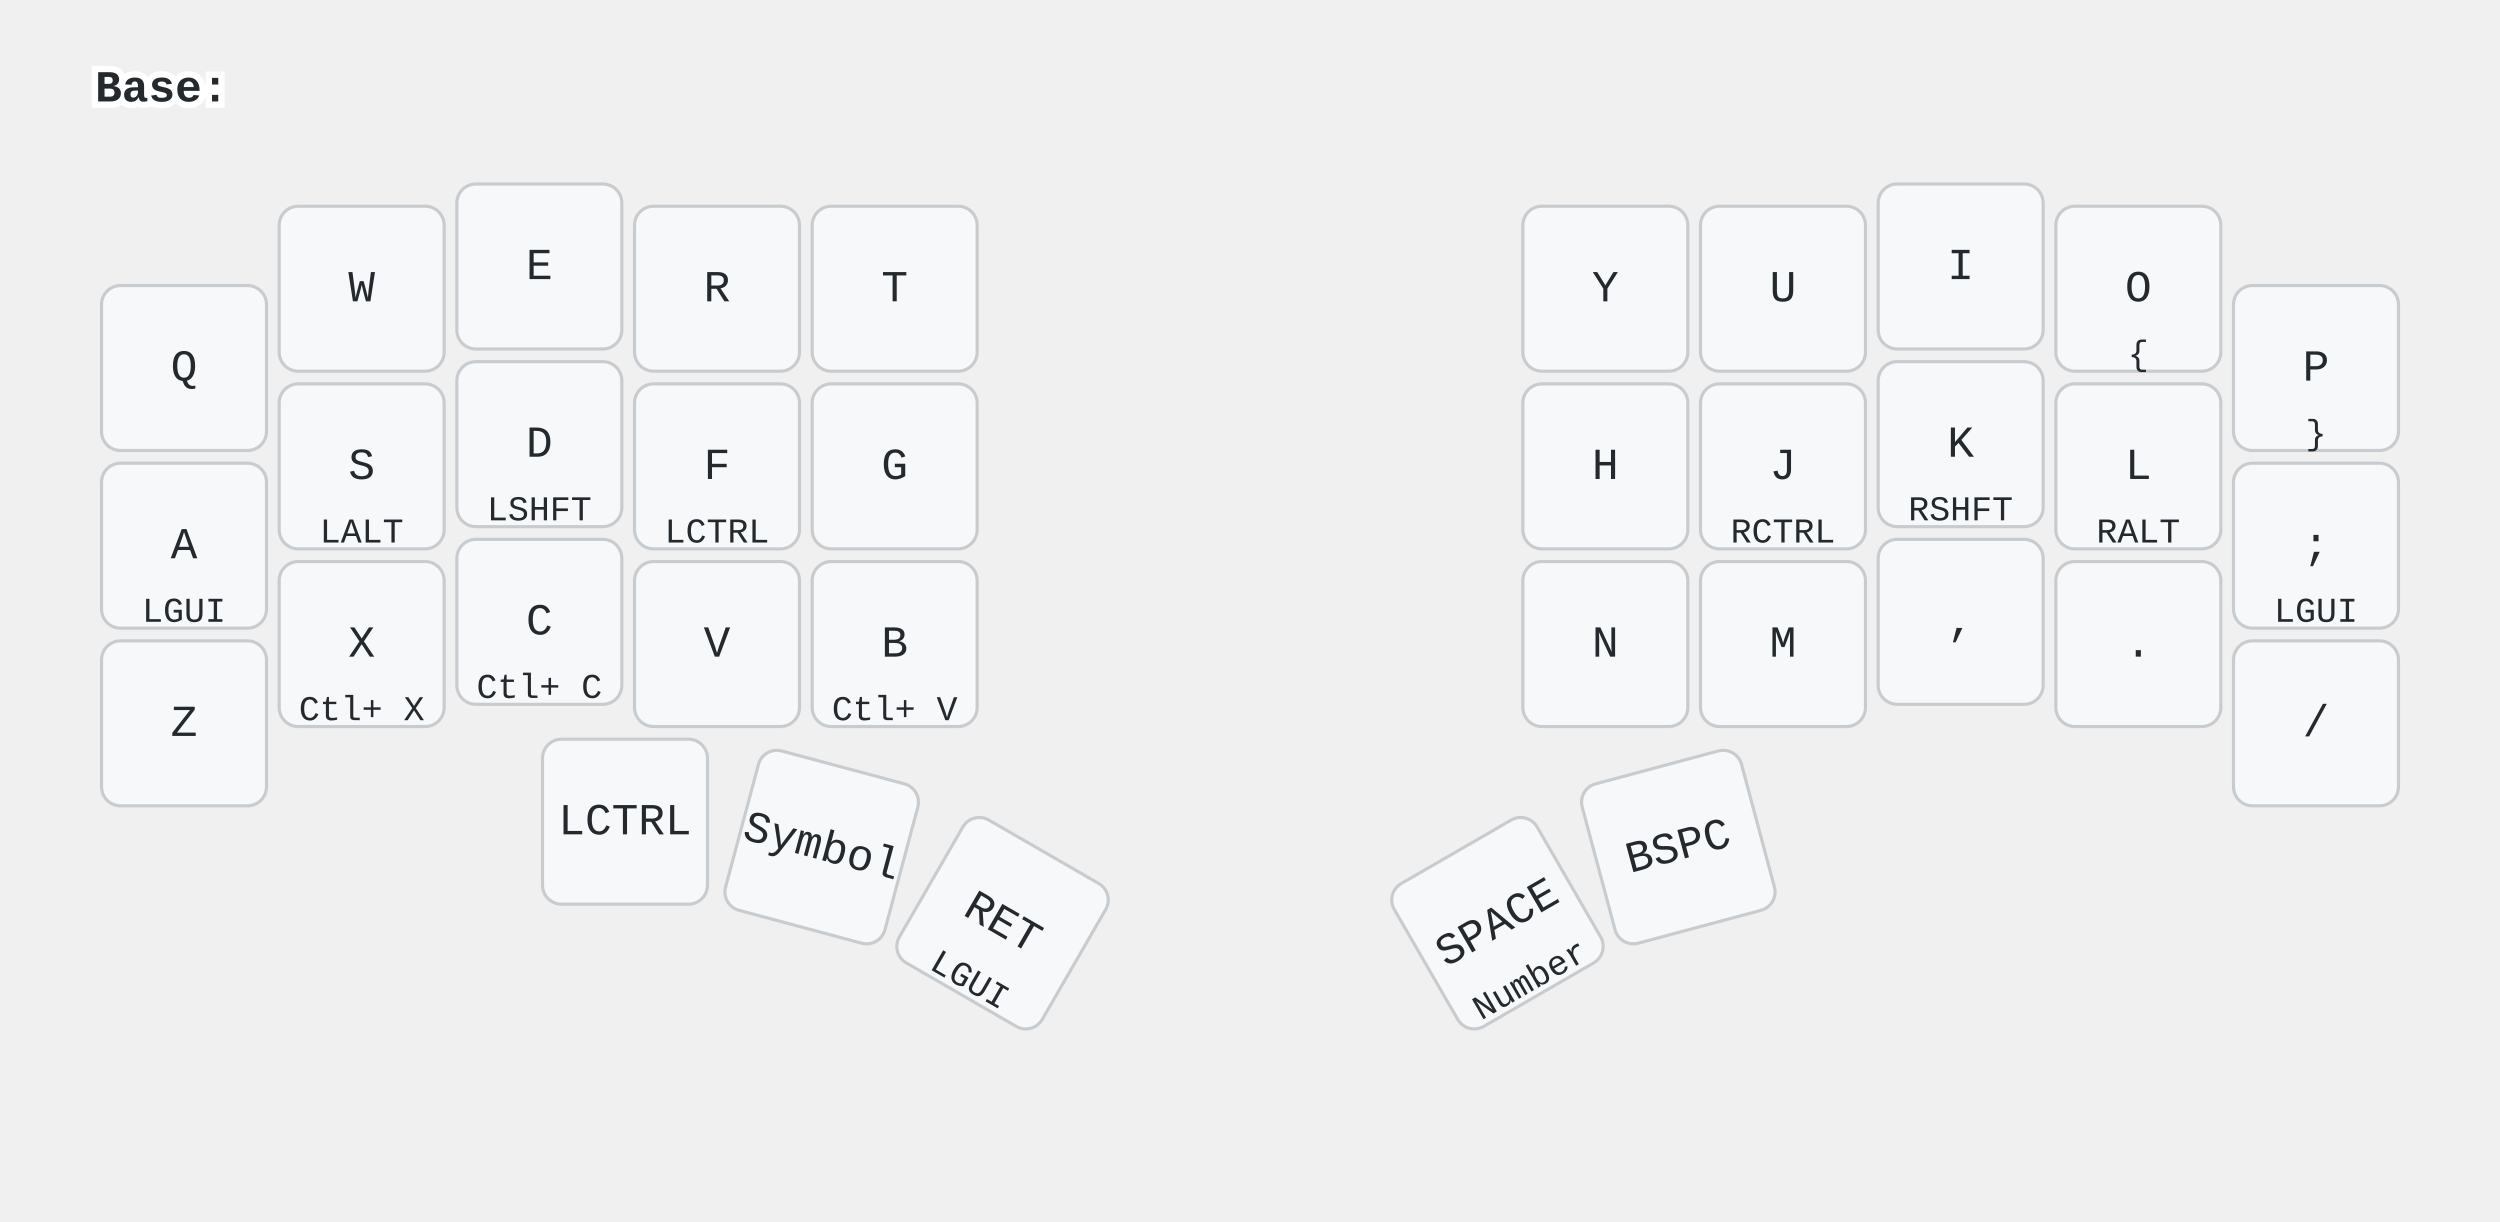
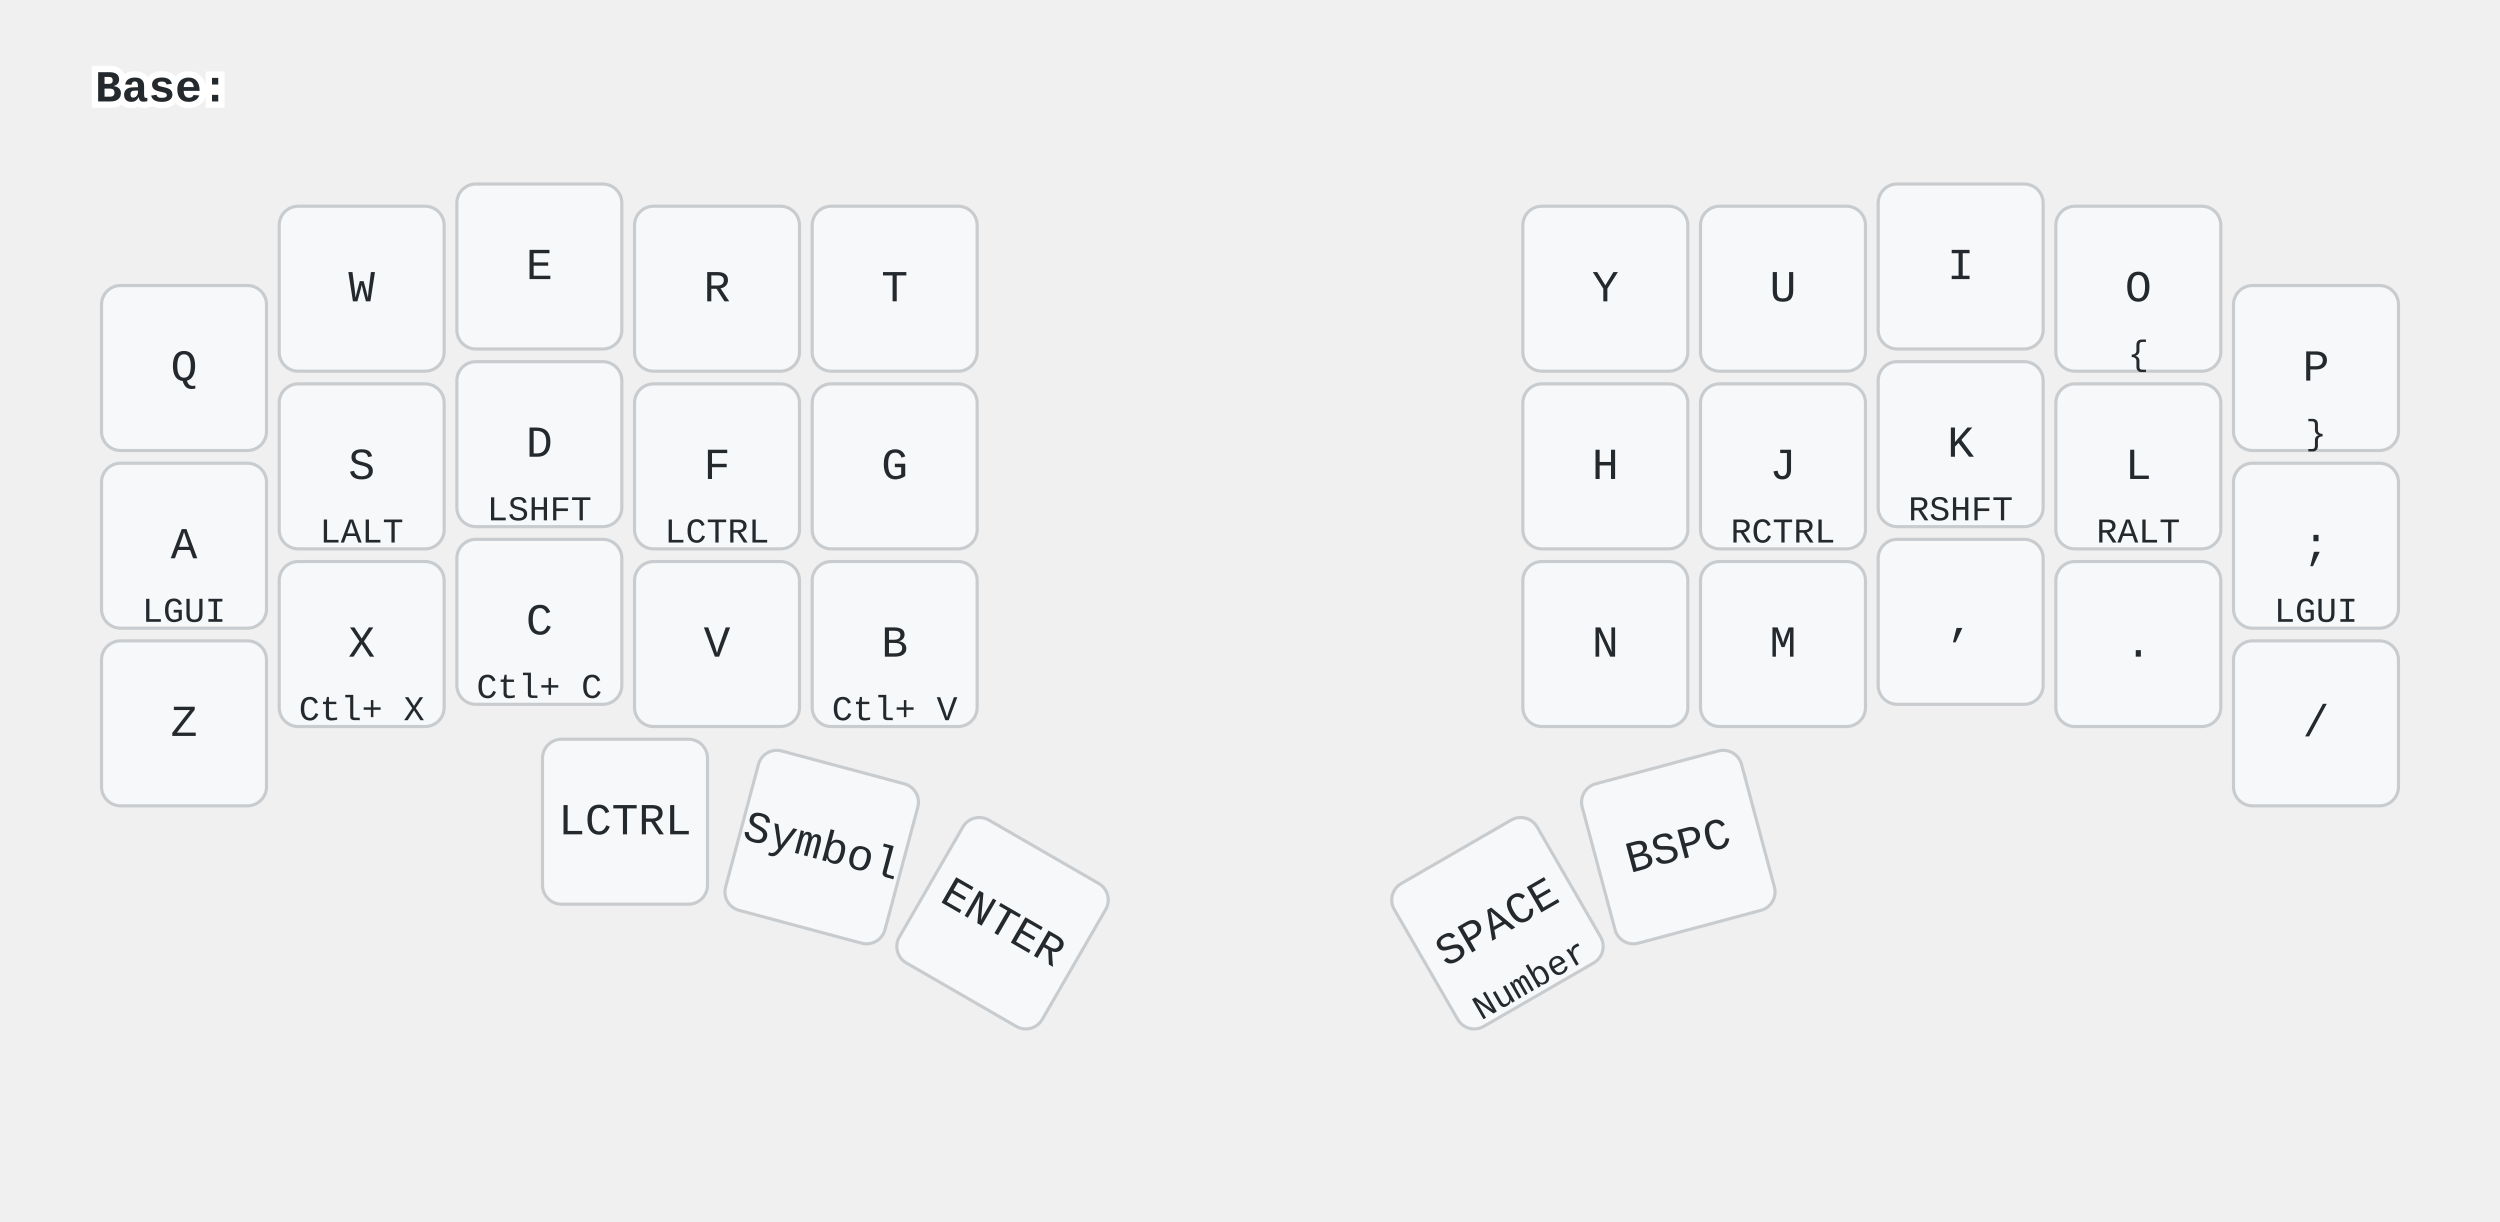
<svg xmlns="http://www.w3.org/2000/svg" width="788" height="385" viewBox="0 0 788 385" class="keymap">
  <style>/* inherit to force styles through use tags */
svg path {
    fill: inherit;
}

/* font and background color specifications */
svg.keymap {
    font-family: SFMono-Regular,Consolas,Liberation Mono,Menlo,monospace;
    font-size: 14px;
    font-kerning: normal;
    text-rendering: optimizeLegibility;
    fill: #24292e;
}

/* default key styling */
rect.key {
    fill: #f6f8fa;
}

rect.key, rect.combo {
    stroke: #c9cccf;
    stroke-width: 1;
}

/* default key side styling, only used is draw_key_sides is set */
rect.side {
    filter: brightness(90%);
}

/* color accent for combo boxes */
rect.combo, rect.combo-separate {
    fill: #cdf;
}

/* color accent for held keys */
rect.held, rect.combo.held {
    fill: #fdd;
}

/* color accent for ghost (optional) keys */
rect.ghost, rect.combo.ghost {
    stroke-dasharray: 4, 4;
    stroke-width: 2;
}

text {
    text-anchor: middle;
    dominant-baseline: middle;
}

/* styling for layer labels */
text.label {
    font-weight: bold;
    text-anchor: start;
    stroke: white;
    stroke-width: 4;
    paint-order: stroke;
}

/* styling for optional footer */
text.footer {
    text-anchor: end;
    dominant-baseline: auto;
    stroke: white;
    stroke-width: 4;
    paint-order: stroke;
}

/* styling for combo tap, and key non-tap label text */
text.combo, text.hold, text.shifted, text.left, text.right, text.tl, text.tr, text.bl, text.br {
    font-size: 11px;
}

text.hold, text.bl, text.br {
    text-anchor: middle;
    dominant-baseline: auto;
}

text.shifted, text.tl, text.tr {
    text-anchor: middle;
    dominant-baseline: hanging;
}

text.left, text.tl, text.bl {
    text-anchor: start;
}

text.right, text.tr, text.br {
    text-anchor: end;
}

text.layer-activator {
    text-decoration: underline;
}

/* styling for hold/shifted label text in combo box */
text.combo.hold, text.combo.shifted, text.combo.left, text.combo.right {
    font-size: 8px;
}

/* lighter symbol for transparent keys */
text.trans {
    fill: #7b7e81;
}

/* styling for combo dendrons */
path.combo {
    stroke-width: 1;
    stroke: gray;
    fill: none;
}

/* Start Tabler Icons Cleanup */
/* cannot use height/width with glyphs */
.icon-tabler &gt; path {
    fill: inherit;
    stroke: inherit;
    stroke-width: 2;
}
/* hide tabler's default box */
.icon-tabler &gt; path[stroke="none"][fill="none"] {
    visibility: hidden;
}
/* End Tabler Icons Cleanup */

@media (prefers-color-scheme: dark) {
svg.keymap { fill: #d1d6db; }
rect.key { fill: #3f4750; }
rect.key, rect.combo { stroke: #60666c; }
rect.combo, rect.combo-separate { fill: #1f3d7a; }
rect.held, rect.combo.held { fill: #854747; }
text.label, text.footer { stroke: black; }
text.trans { fill: #7e8184; }
path.combo { stroke: #7f7f7f; }

}</style>
  <g transform="translate(30, 0)" class="layer-Base">
    <text x="0" y="28" class="label" id="Base">Base:</text>
    <g transform="translate(0, 56)">
      <g transform="translate(28, 60)" class="key keypos-0">
        <rect rx="6" ry="6" x="-26" y="-26" width="52" height="52" class="key" />
        <text x="0" y="0" class="key tap">Q</text>
      </g>
      <g transform="translate(84, 35)" class="key keypos-1">
        <rect rx="6" ry="6" x="-26" y="-26" width="52" height="52" class="key" />
        <text x="0" y="0" class="key tap">W</text>
      </g>
      <g transform="translate(140, 28)" class="key keypos-2">
        <rect rx="6" ry="6" x="-26" y="-26" width="52" height="52" class="key" />
        <text x="0" y="0" class="key tap">E</text>
      </g>
      <g transform="translate(196, 35)" class="key keypos-3">
        <rect rx="6" ry="6" x="-26" y="-26" width="52" height="52" class="key" />
        <text x="0" y="0" class="key tap">R</text>
      </g>
      <g transform="translate(252, 35)" class="key keypos-4">
        <rect rx="6" ry="6" x="-26" y="-26" width="52" height="52" class="key" />
        <text x="0" y="0" class="key tap">T</text>
      </g>
      <g transform="translate(476, 35)" class="key keypos-5">
        <rect rx="6" ry="6" x="-26" y="-26" width="52" height="52" class="key" />
        <text x="0" y="0" class="key tap">Y</text>
      </g>
      <g transform="translate(532, 35)" class="key keypos-6">
        <rect rx="6" ry="6" x="-26" y="-26" width="52" height="52" class="key" />
        <text x="0" y="0" class="key tap">U</text>
      </g>
      <g transform="translate(588, 28)" class="key keypos-7">
        <rect rx="6" ry="6" x="-26" y="-26" width="52" height="52" class="key" />
        <text x="0" y="0" class="key tap">I</text>
      </g>
      <g transform="translate(644, 35)" class="key keypos-8">
        <rect rx="6" ry="6" x="-26" y="-26" width="52" height="52" class="key" />
        <text x="0" y="0" class="key tap">O</text>
        <text x="0" y="24" class="key hold">{</text>
      </g>
      <g transform="translate(700, 60)" class="key keypos-9">
        <rect rx="6" ry="6" x="-26" y="-26" width="52" height="52" class="key" />
        <text x="0" y="0" class="key tap">P</text>
        <text x="0" y="24" class="key hold">}</text>
      </g>
      <g transform="translate(28, 116)" class="key keypos-10">
        <rect rx="6" ry="6" x="-26" y="-26" width="52" height="52" class="key" />
        <text x="0" y="0" class="key tap">A</text>
        <text x="0" y="24" class="key hold">LGUI</text>
      </g>
      <g transform="translate(84, 91)" class="key keypos-11">
        <rect rx="6" ry="6" x="-26" y="-26" width="52" height="52" class="key" />
        <text x="0" y="0" class="key tap">S</text>
        <text x="0" y="24" class="key hold">LALT</text>
      </g>
      <g transform="translate(140, 84)" class="key keypos-12">
        <rect rx="6" ry="6" x="-26" y="-26" width="52" height="52" class="key" />
        <text x="0" y="0" class="key tap">D</text>
        <text x="0" y="24" class="key hold">LSHFT</text>
      </g>
      <g transform="translate(196, 91)" class="key keypos-13">
        <rect rx="6" ry="6" x="-26" y="-26" width="52" height="52" class="key" />
        <text x="0" y="0" class="key tap">F</text>
        <text x="0" y="24" class="key hold">LCTRL</text>
      </g>
      <g transform="translate(252, 91)" class="key keypos-14">
        <rect rx="6" ry="6" x="-26" y="-26" width="52" height="52" class="key" />
        <text x="0" y="0" class="key tap">G</text>
      </g>
      <g transform="translate(476, 91)" class="key keypos-15">
        <rect rx="6" ry="6" x="-26" y="-26" width="52" height="52" class="key" />
        <text x="0" y="0" class="key tap">H</text>
      </g>
      <g transform="translate(532, 91)" class="key keypos-16">
        <rect rx="6" ry="6" x="-26" y="-26" width="52" height="52" class="key" />
        <text x="0" y="0" class="key tap">J</text>
        <text x="0" y="24" class="key hold">RCTRL</text>
      </g>
      <g transform="translate(588, 84)" class="key keypos-17">
        <rect rx="6" ry="6" x="-26" y="-26" width="52" height="52" class="key" />
        <text x="0" y="0" class="key tap">K</text>
        <text x="0" y="24" class="key hold">RSHFT</text>
      </g>
      <g transform="translate(644, 91)" class="key keypos-18">
        <rect rx="6" ry="6" x="-26" y="-26" width="52" height="52" class="key" />
        <text x="0" y="0" class="key tap">L</text>
        <text x="0" y="24" class="key hold">RALT</text>
      </g>
      <g transform="translate(700, 116)" class="key keypos-19">
        <rect rx="6" ry="6" x="-26" y="-26" width="52" height="52" class="key" />
        <text x="0" y="0" class="key tap">;</text>
        <text x="0" y="24" class="key hold">LGUI</text>
      </g>
      <g transform="translate(28, 172)" class="key keypos-20">
        <rect rx="6" ry="6" x="-26" y="-26" width="52" height="52" class="key" />
        <text x="0" y="0" class="key tap">Z</text>
      </g>
      <g transform="translate(84, 147)" class="key keypos-21">
        <rect rx="6" ry="6" x="-26" y="-26" width="52" height="52" class="key" />
        <text x="0" y="0" class="key tap">X</text>
        <text x="0" y="24" class="key hold">Ctl+ X</text>
      </g>
      <g transform="translate(140, 140)" class="key keypos-22">
        <rect rx="6" ry="6" x="-26" y="-26" width="52" height="52" class="key" />
        <text x="0" y="0" class="key tap">C</text>
        <text x="0" y="24" class="key hold">Ctl+ C</text>
      </g>
      <g transform="translate(196, 147)" class="key keypos-23">
        <rect rx="6" ry="6" x="-26" y="-26" width="52" height="52" class="key" />
        <text x="0" y="0" class="key tap">V</text>
      </g>
      <g transform="translate(252, 147)" class="key keypos-24">
        <rect rx="6" ry="6" x="-26" y="-26" width="52" height="52" class="key" />
        <text x="0" y="0" class="key tap">B</text>
        <text x="0" y="24" class="key hold">Ctl+ V</text>
      </g>
      <g transform="translate(476, 147)" class="key keypos-25">
        <rect rx="6" ry="6" x="-26" y="-26" width="52" height="52" class="key" />
        <text x="0" y="0" class="key tap">N</text>
      </g>
      <g transform="translate(532, 147)" class="key keypos-26">
        <rect rx="6" ry="6" x="-26" y="-26" width="52" height="52" class="key" />
        <text x="0" y="0" class="key tap">M</text>
      </g>
      <g transform="translate(588, 140)" class="key keypos-27">
        <rect rx="6" ry="6" x="-26" y="-26" width="52" height="52" class="key" />
        <text x="0" y="0" class="key tap">,</text>
      </g>
      <g transform="translate(644, 147)" class="key keypos-28">
        <rect rx="6" ry="6" x="-26" y="-26" width="52" height="52" class="key" />
        <text x="0" y="0" class="key tap">.</text>
      </g>
      <g transform="translate(700, 172)" class="key keypos-29">
        <rect rx="6" ry="6" x="-26" y="-26" width="52" height="52" class="key" />
        <text x="0" y="0" class="key tap">/</text>
      </g>
      <g transform="translate(167, 203)" class="key keypos-30">
        <rect rx="6" ry="6" x="-26" y="-26" width="52" height="52" class="key" />
        <text x="0" y="0" class="key tap">LCTRL</text>
      </g>
      <g transform="translate(229, 211) rotate(15.0)" class="key keypos-31">
        <rect rx="6" ry="6" x="-26" y="-26" width="52" height="52" class="key" />
        <text x="0" y="0" class="key tap">Symbol</text>
      </g>
      <g transform="translate(286, 235) rotate(30.0)" class="key keypos-32">
        <rect rx="6" ry="6" x="-26" y="-26" width="52" height="52" class="key" />
-         <text x="0" y="0" class="key tap">RET</text>
-         <text x="0" y="24" class="key hold">LGUI</text>
+         <text x="0" y="0" class="key tap">ENTER</text>
      </g>
      <g transform="translate(442, 235) rotate(-30.0)" class="key keypos-33">
        <rect rx="6" ry="6" x="-26" y="-26" width="52" height="52" class="key" />
        <text x="0" y="0" class="key tap">SPACE</text>
        <text x="0" y="24" class="key hold">Number</text>
      </g>
      <g transform="translate(499, 211) rotate(-15.0)" class="key keypos-34">
        <rect rx="6" ry="6" x="-26" y="-26" width="52" height="52" class="key" />
        <text x="0" y="0" class="key tap">BSPC</text>
      </g>
    </g>
  </g>
</svg>
